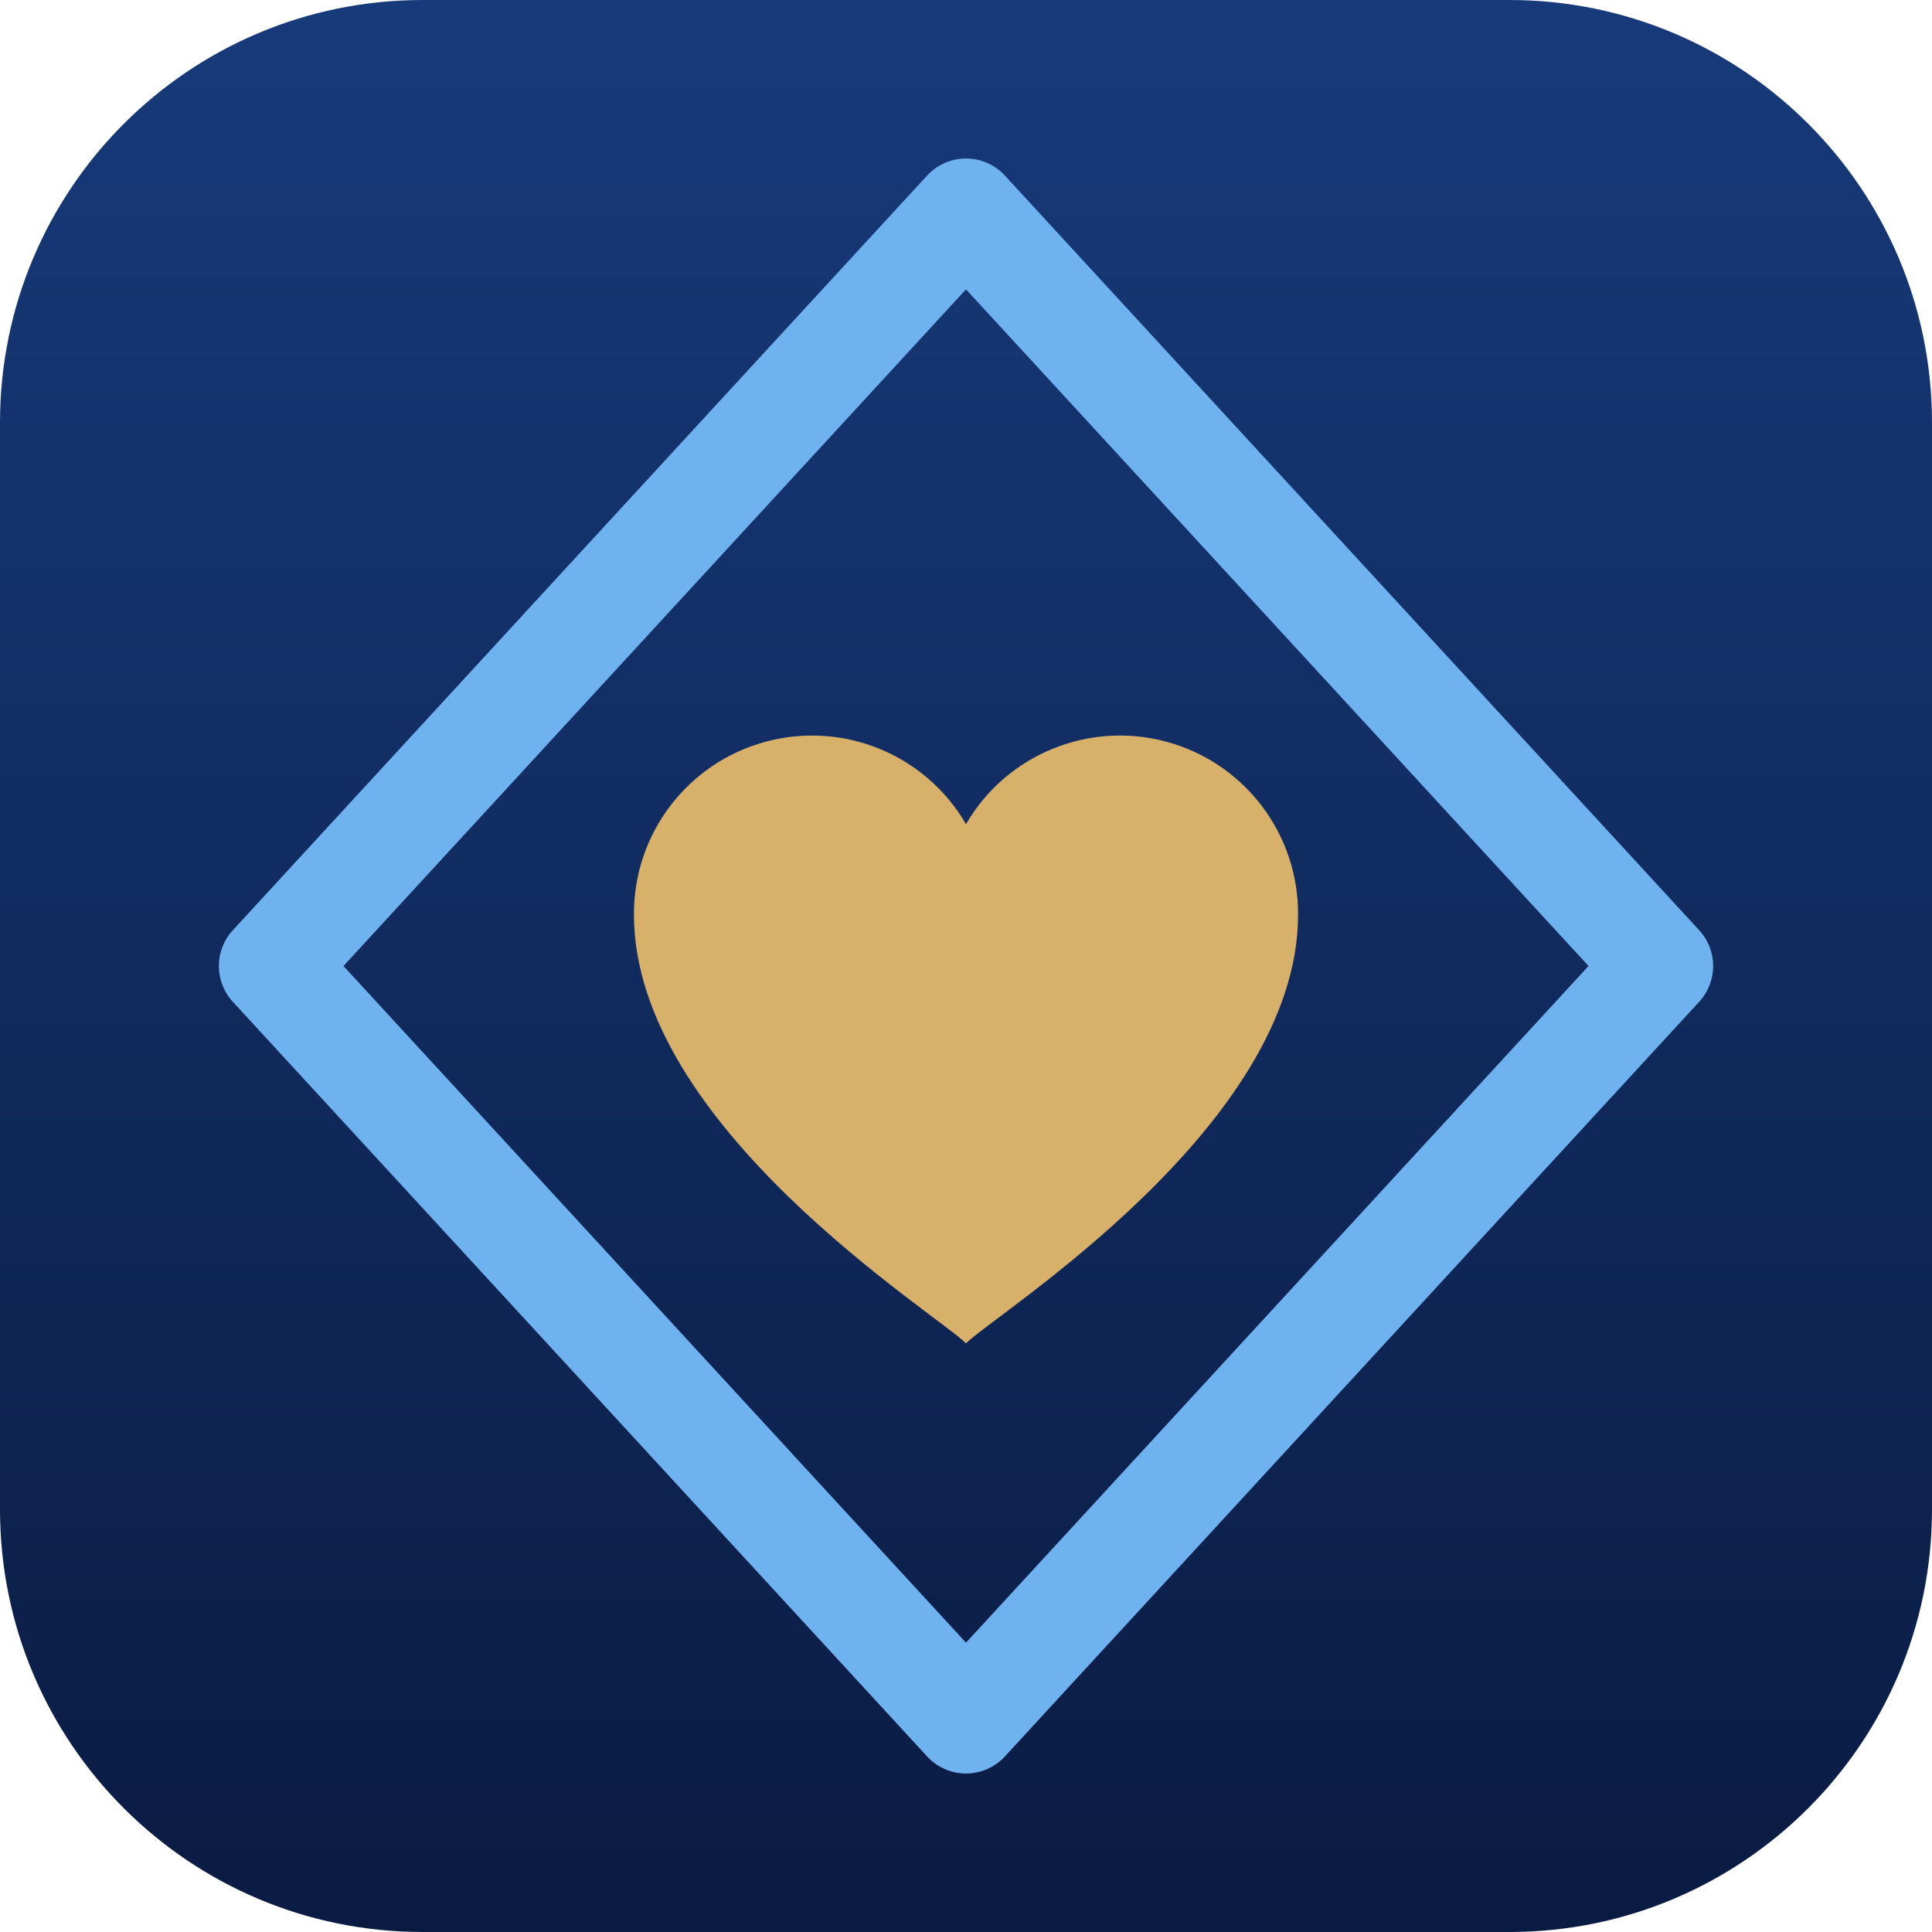
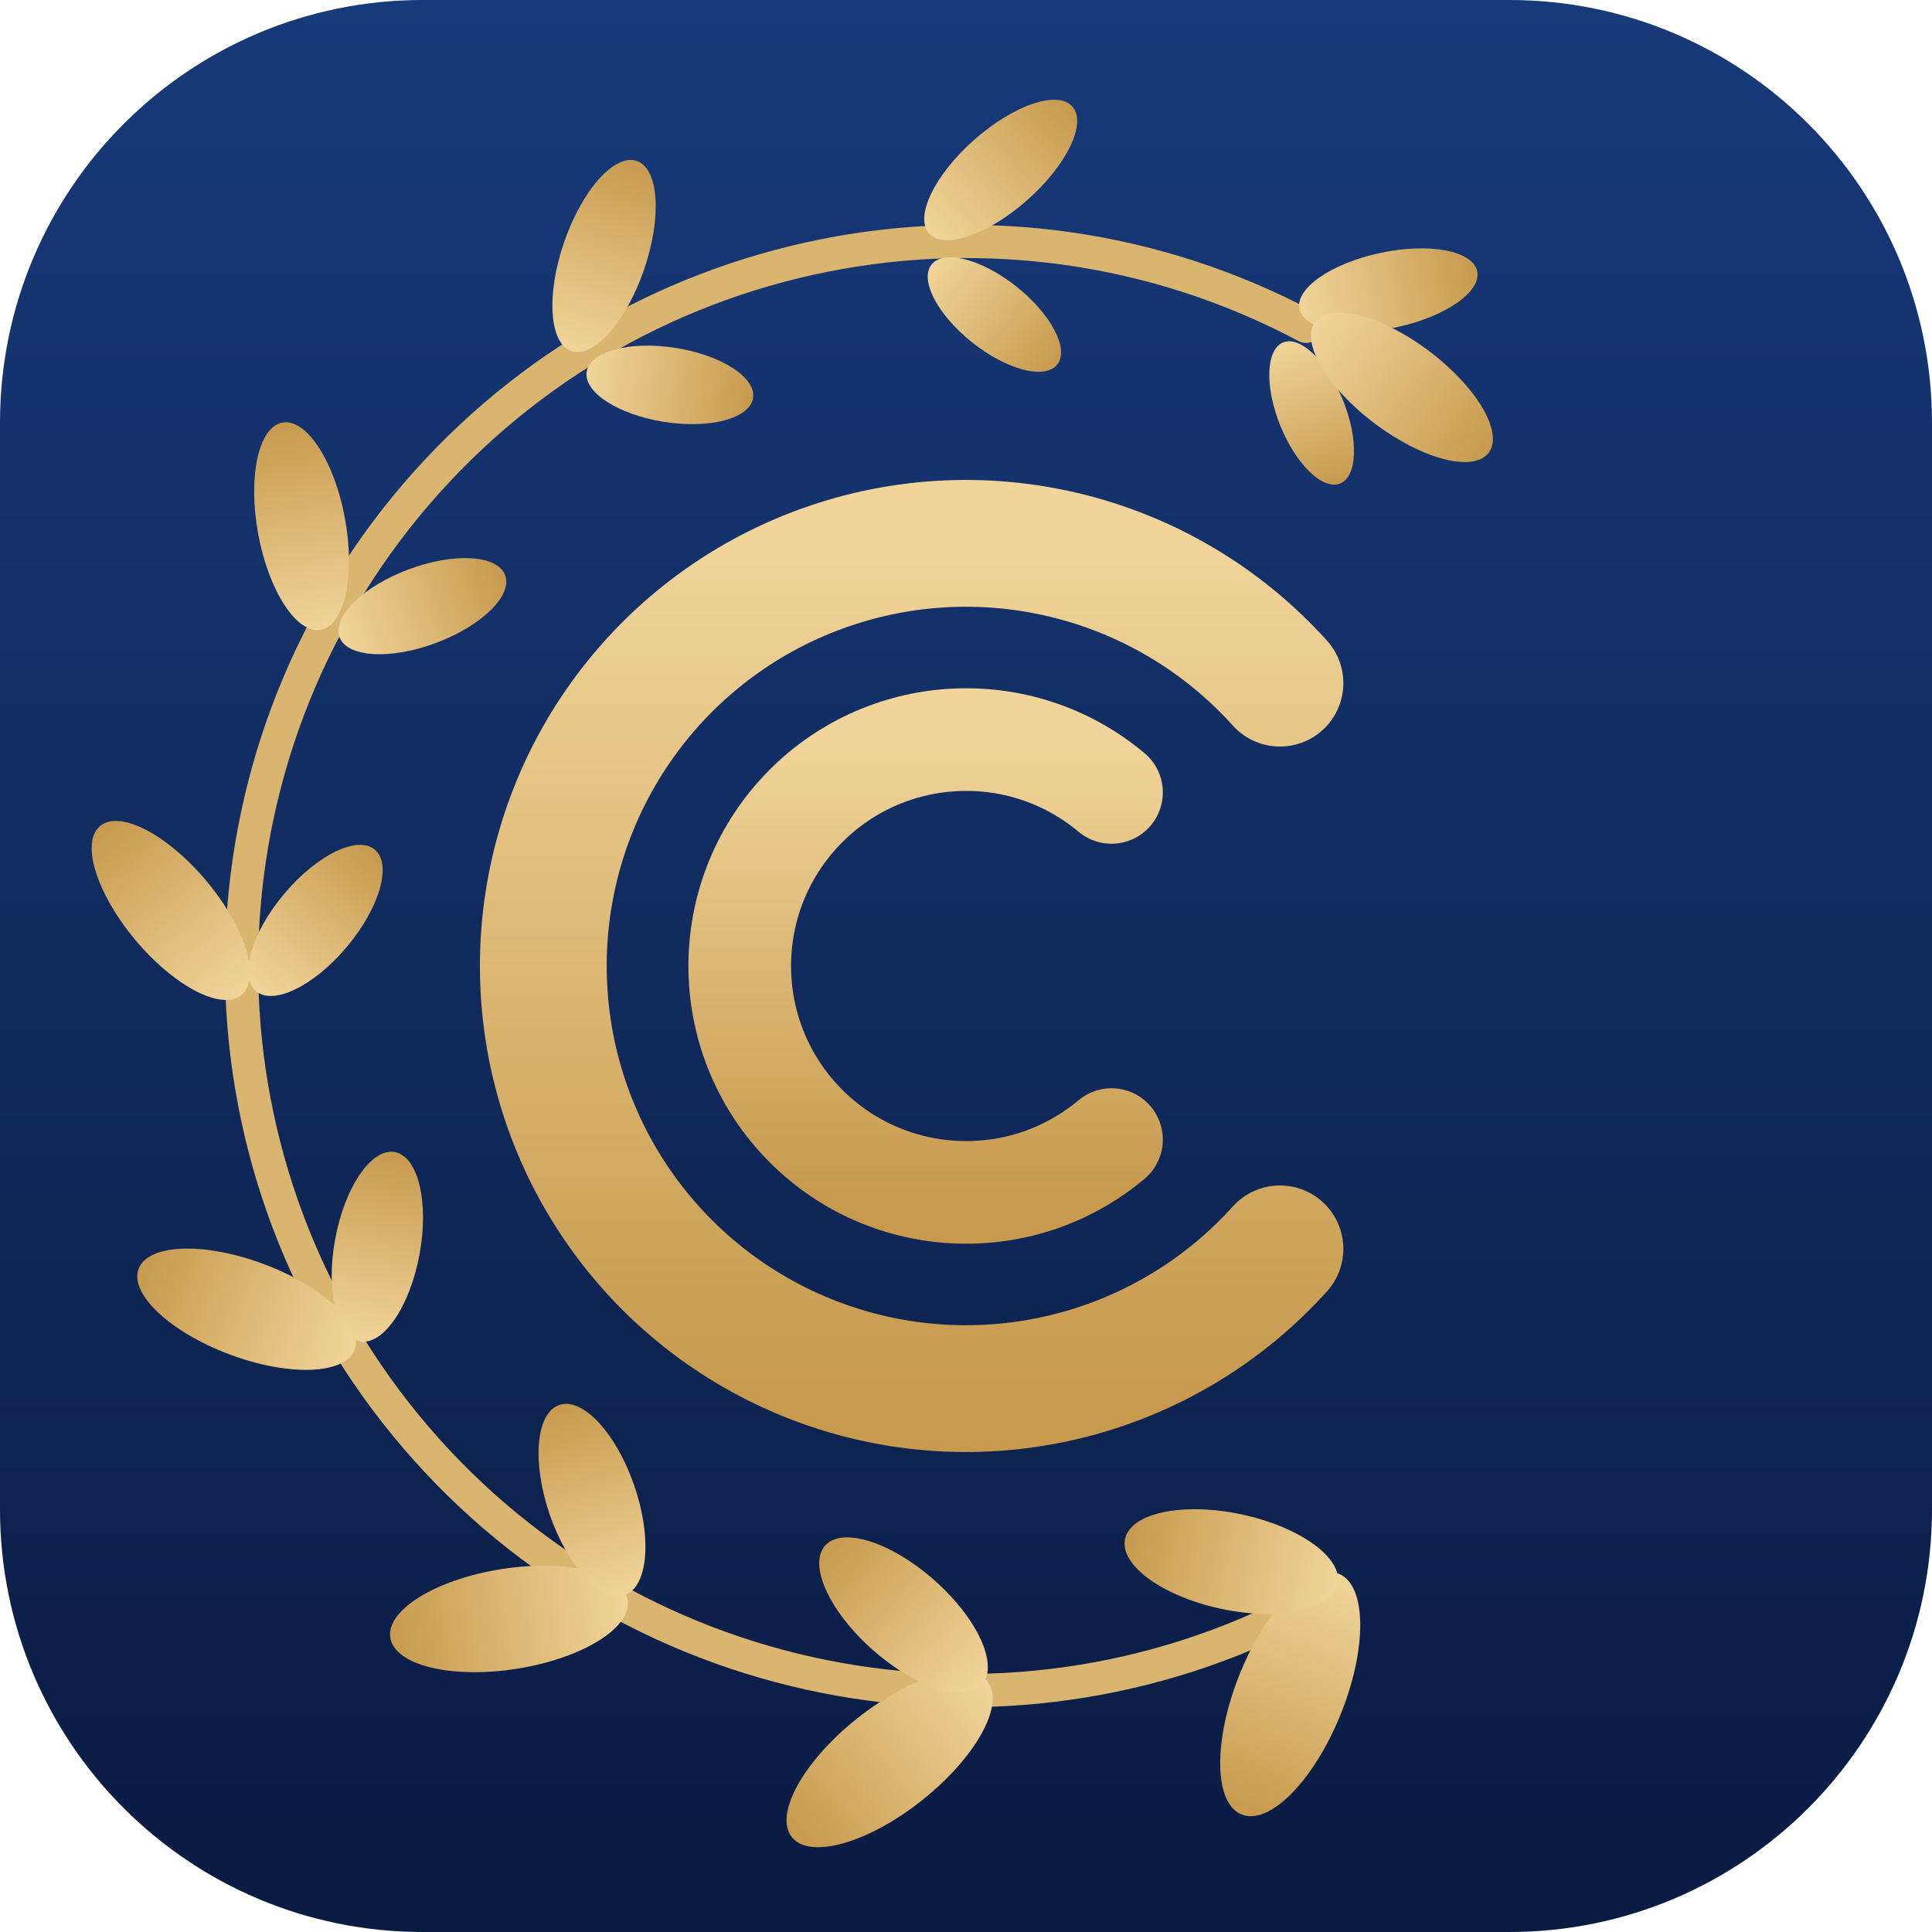
<svg xmlns="http://www.w3.org/2000/svg" viewBox="0 0 64 64">
  <defs>
    <linearGradient id="bg" x1="0" y1="0" x2="0" y2="1">
      <stop offset="0" stop-color="#173a7a" />
      <stop offset="1" stop-color="#0a1b42" />
    </linearGradient>
+     <linearGradient id="gold" x1="0" y1="0" x2="0" y2="1">
+       <stop offset="0" stop-color="#f1d49a" />
+       <stop offset="1" stop-color="#c79a4e" />
+     </linearGradient>
  </defs>
  <rect width="64" height="64" rx="14" fill="url(#bg)" />
-   <path d="M32 7 55 32 32 57 9 32Z" fill="none" stroke="#6fb2f0" stroke-width="3.5" stroke-linejoin="round" />
-   <path d="M32 44.5c-1-1-11-7.2-11-14.2a5.9 5.9 0 0 1 11-3 5.9 5.9 0 0 1 11 3c0 7-10 13.2-11 14.2Z" fill="#d7b06a" />
+   <path d="M43.27 53.19 A24 24 0 1 1 43.27 10.81" fill="none" stroke="#d9b56f" stroke-width="1.1" stroke-linecap="round" />
+   <g fill="url(#gold)">
+     <ellipse cx="42.74" cy="56.12" rx="1.80" ry="4.30" transform="rotate(22.0 42.74 56.12)" />
+     <ellipse cx="40.79" cy="51.73" rx="1.60" ry="3.60" transform="rotate(102.0 40.79 51.73)" />
+     <ellipse cx="29.47" cy="58.28" rx="1.73" ry="4.14" transform="rotate(51.5 29.47 58.28)" />
+     <ellipse cx="29.93" cy="53.50" rx="1.54" ry="3.47" transform="rotate(131.5 29.93 53.50)" />
+     <ellipse cx="16.86" cy="53.63" rx="1.67" ry="3.98" transform="rotate(81.0 16.86 53.63)" />
+     <ellipse cx="19.61" cy="49.69" rx="1.48" ry="3.33" transform="rotate(161.0 19.61 49.69)" />
+     <ellipse cx="8.17" cy="43.37" rx="1.60" ry="3.82" transform="rotate(110.5 8.17 43.37)" />
+     <ellipse cx="12.50" cy="41.30" rx="1.42" ry="3.19" transform="rotate(190.5 12.50 41.30)" />
+     <ellipse cx="5.66" cy="30.16" rx="1.53" ry="3.65" transform="rotate(140.0 5.66 30.16)" />
+     <ellipse cx="10.45" cy="30.49" rx="1.36" ry="3.06" transform="rotate(220.0 10.45 30.49)" />
+     <ellipse cx="9.99" cy="17.43" rx="1.46" ry="3.49" transform="rotate(169.5 9.99 17.43)" />
+     <ellipse cx="13.99" cy="20.08" rx="1.30" ry="2.93" transform="rotate(249.5 13.99 20.08)" />
+     <ellipse cx="20.01" cy="8.48" rx="1.40" ry="3.33" transform="rotate(199.0 20.01 8.48)" />
+     <ellipse cx="22.19" cy="12.75" rx="1.24" ry="2.79" transform="rotate(279.0 22.19 12.75)" />
+     <ellipse cx="33.15" cy="5.63" rx="1.33" ry="3.17" transform="rotate(228.5 33.15 5.63)" />
+     <ellipse cx="32.94" cy="10.42" rx="1.18" ry="2.66" transform="rotate(308.5 32.94 10.42)" />
+     <ellipse cx="45.99" cy="9.61" rx="1.26" ry="3.01" transform="rotate(258.0 45.99 9.61)" />
+     <ellipse cx="43.45" cy="13.68" rx="1.12" ry="2.52" transform="rotate(338.0 43.45 13.68)" />
+     <ellipse cx="46.44" cy="12.83" rx="1.50" ry="3.60" transform="rotate(307.0 46.44 12.83)" />
+   </g>
+   <g fill="none" stroke="url(#gold)" stroke-linecap="round">
+     <path d="M42.40 22.63 A14 14 0 1 0 42.40 41.37" stroke-width="4.2" />
+     <path d="M36.82 26.25 A7.5 7.5 0 1 0 36.82 37.75" stroke-width="3.4" />
+   </g>
</svg>
